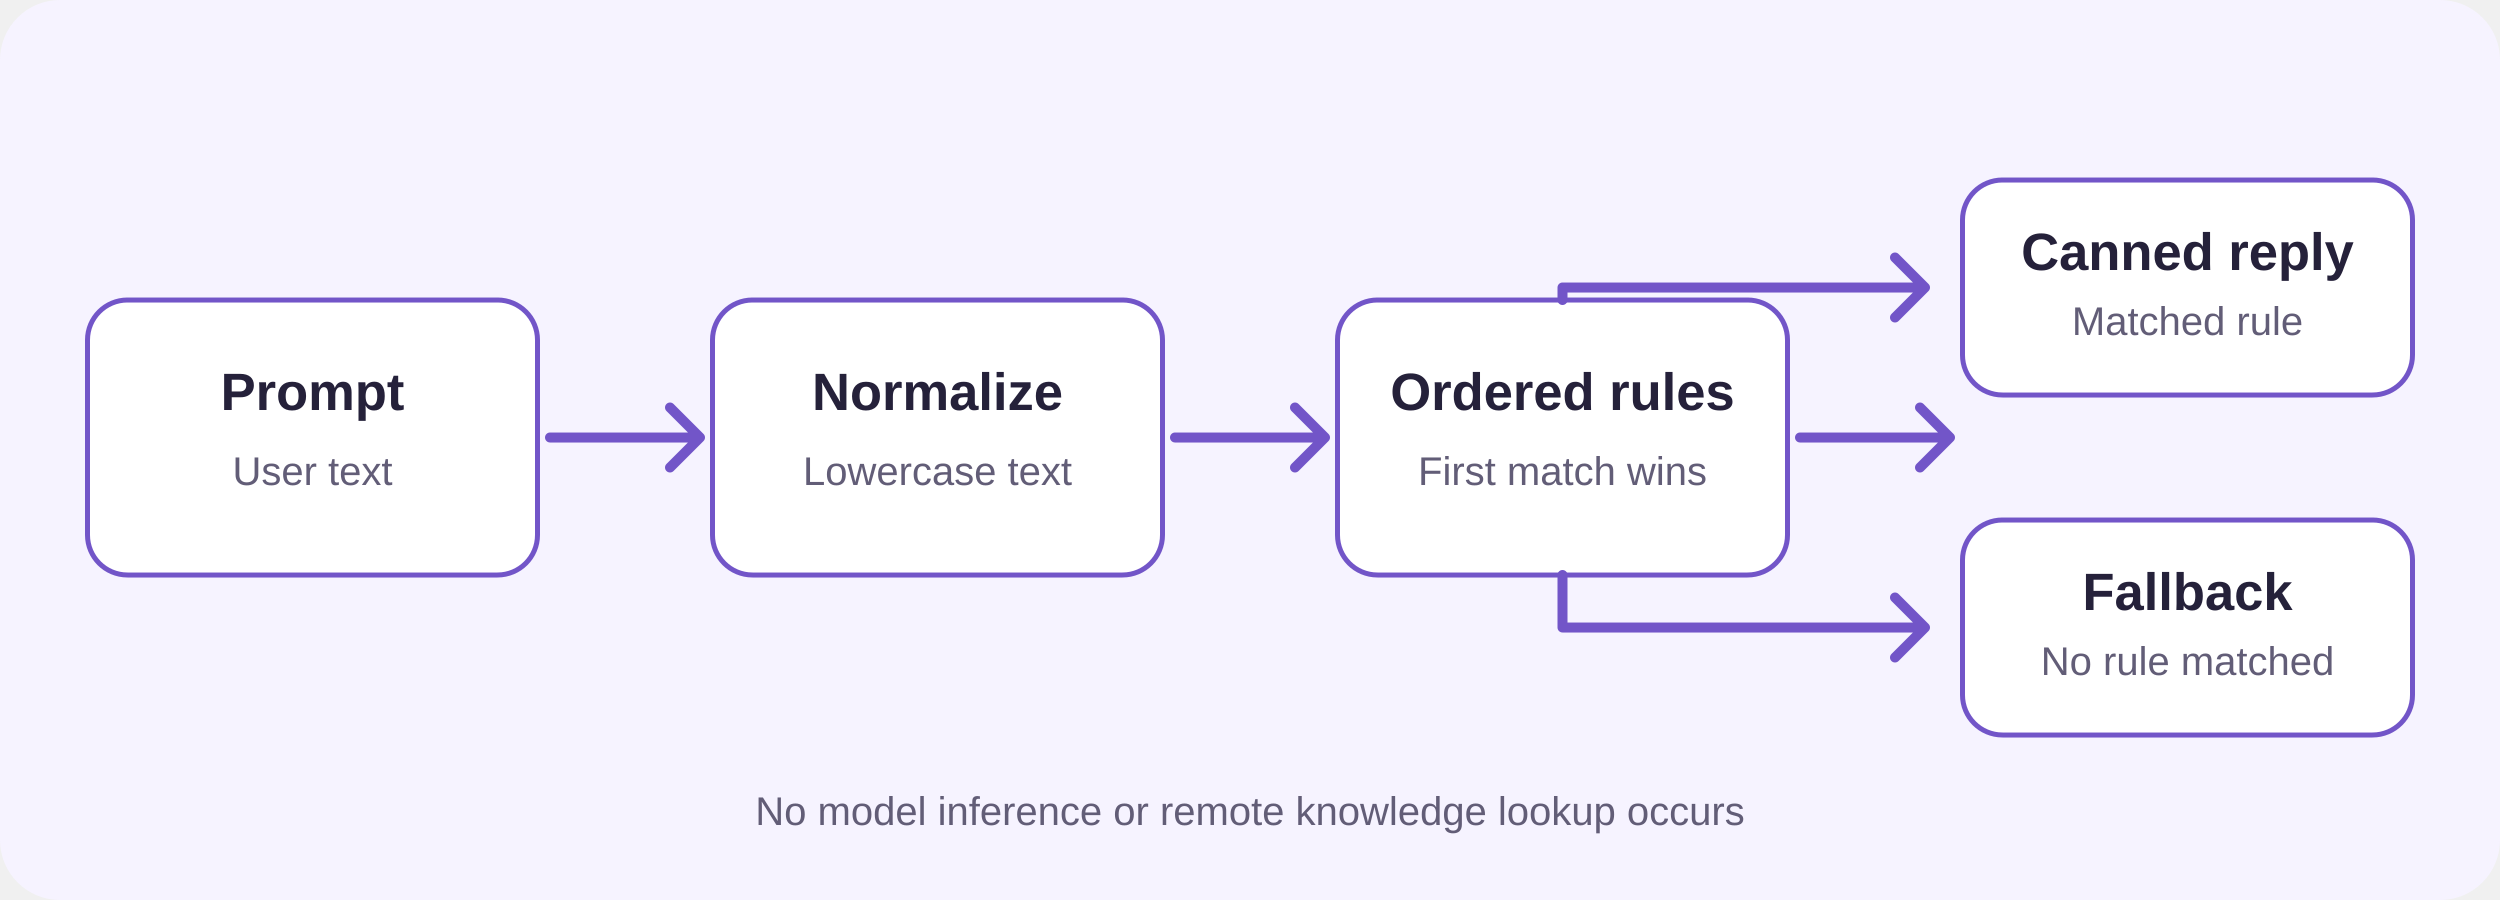
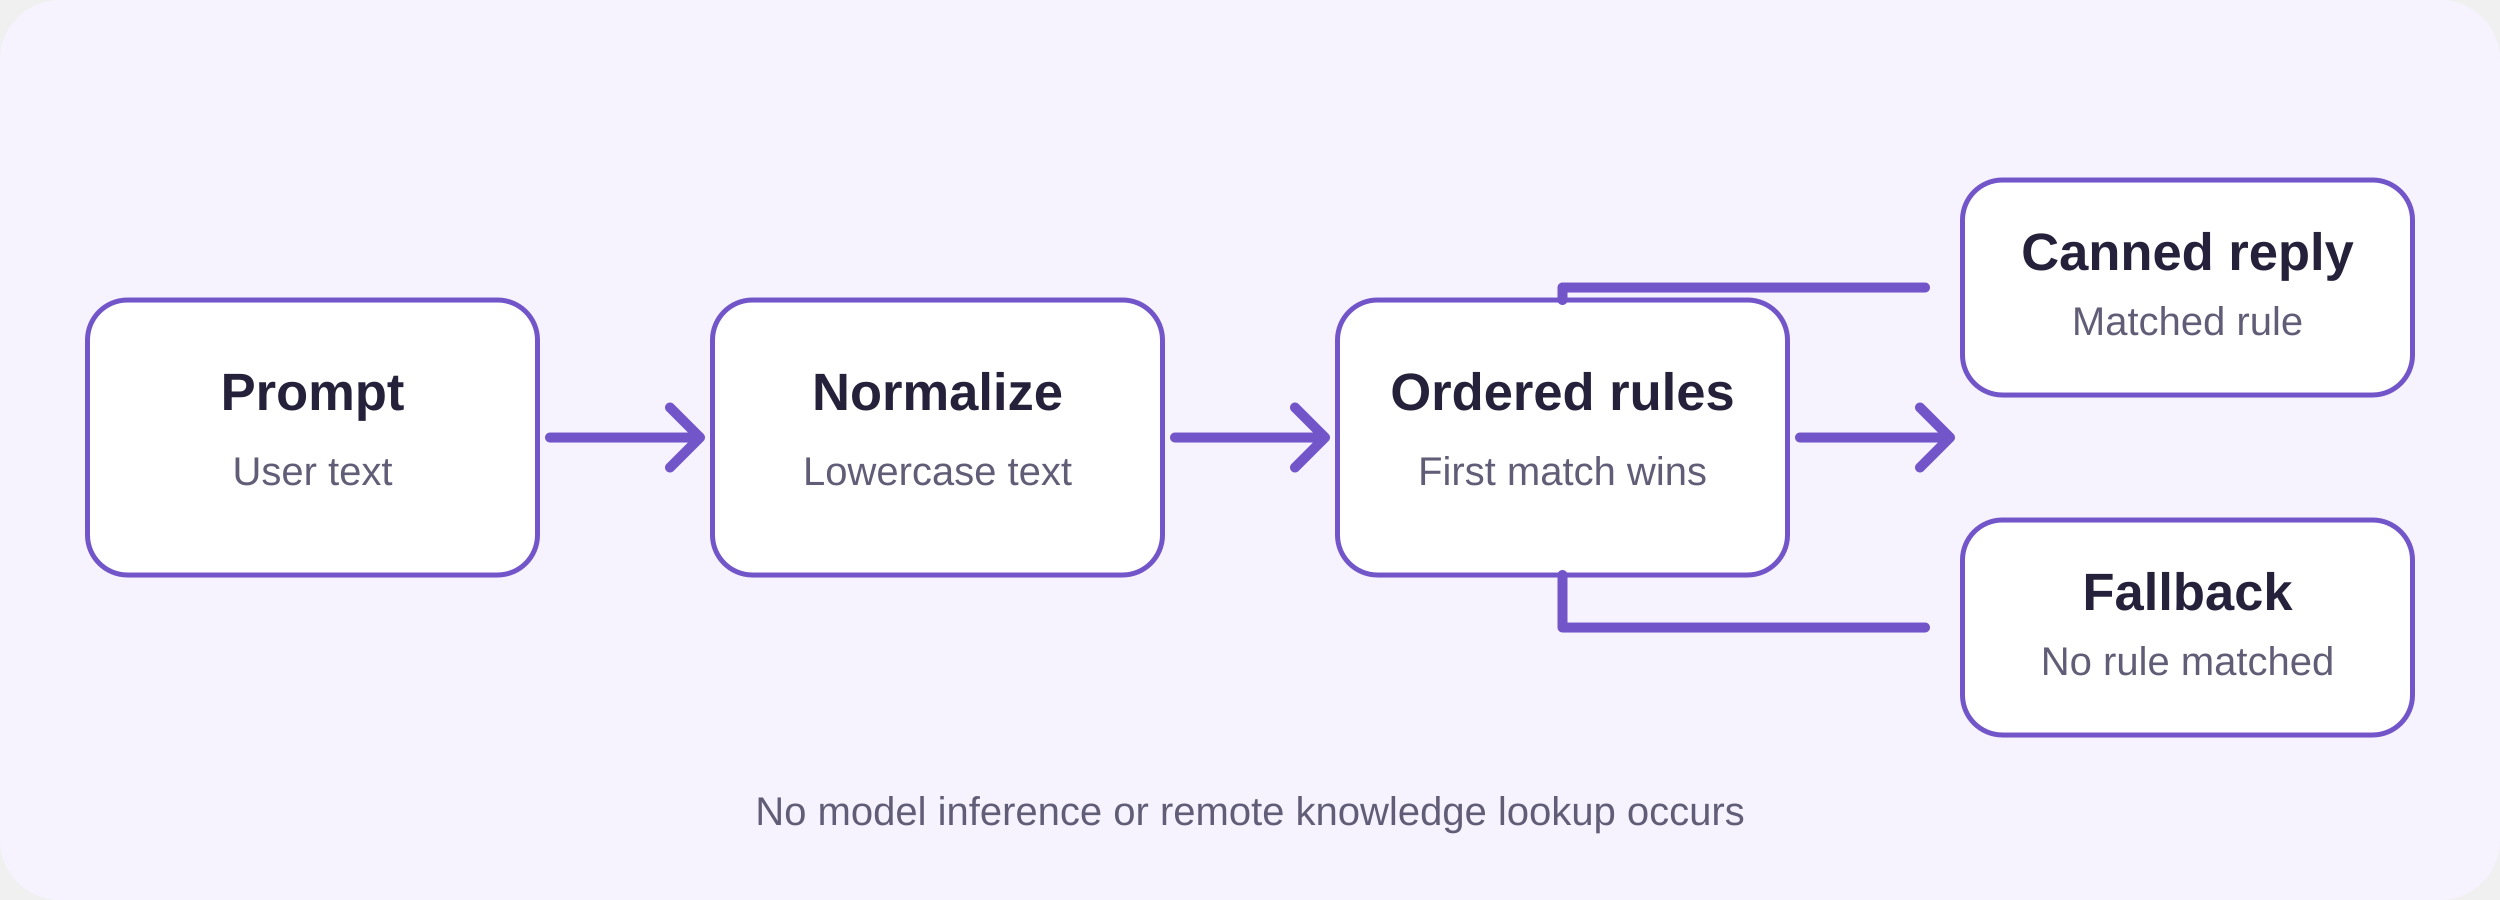
<svg xmlns="http://www.w3.org/2000/svg" width="1000" height="360" viewBox="0 0 1000 360" role="img" aria-labelledby="title desc">
  <defs>
    <style>.box{fill:#fff;stroke:#7255c8;stroke-width:2}.t{font:600 21px Arial;fill:#25213a}.s{font:16px Arial;fill:#625d77}.line{fill:none;stroke:#7255c8;stroke-width:4;stroke-linecap:round;stroke-linejoin:round}</style>
  </defs>
  <rect width="1000" height="360" rx="24" fill="#f6f3ff" />
  <g>
    <rect class="box" x="35" y="120" width="180" height="110" rx="16" />
    <text class="t" x="125" y="164" text-anchor="middle">Prompt</text>
    <text class="s" x="125" y="194" text-anchor="middle">User text</text>
    <path class="line" d="M220 175h60l-12-12m12 12-12 12" />
    <rect class="box" x="285" y="120" width="180" height="110" rx="16" />
    <text class="t" x="375" y="164" text-anchor="middle">Normalize</text>
    <text class="s" x="375" y="194" text-anchor="middle">Lowercase text</text>
    <path class="line" d="M470 175h60l-12-12m12 12-12 12" />
    <rect class="box" x="535" y="120" width="180" height="110" rx="16" />
    <text class="t" x="625" y="164" text-anchor="middle">Ordered rules</text>
    <text class="s" x="625" y="194" text-anchor="middle">First match wins</text>
    <path class="line" d="M720 175h60l-12-12m12 12-12 12" />
    <rect class="box" x="785" y="72" width="180" height="86" rx="16" />
    <text class="t" x="875" y="108" text-anchor="middle">Canned reply</text>
    <text class="s" x="875" y="134" text-anchor="middle">Matched rule</text>
    <rect class="box" x="785" y="208" width="180" height="86" rx="16" />
    <text class="t" x="875" y="244" text-anchor="middle">Fallback</text>
    <text class="s" x="875" y="270" text-anchor="middle">No rule matched</text>
-     <path class="line" d="M625 120V115h145V115m-12-12 12 12-12 12" />
-     <path class="line" d="M625 230v21h145v-0m-12-12 12 12-12 12" />
+     <path class="line" d="M625 120V115h145" />
+     <path class="line" d="M625 230v21h145" />
    <text class="s" x="500" y="330" text-anchor="middle">No model inference or remote knowledge lookup occurs</text>
  </g>
</svg>
